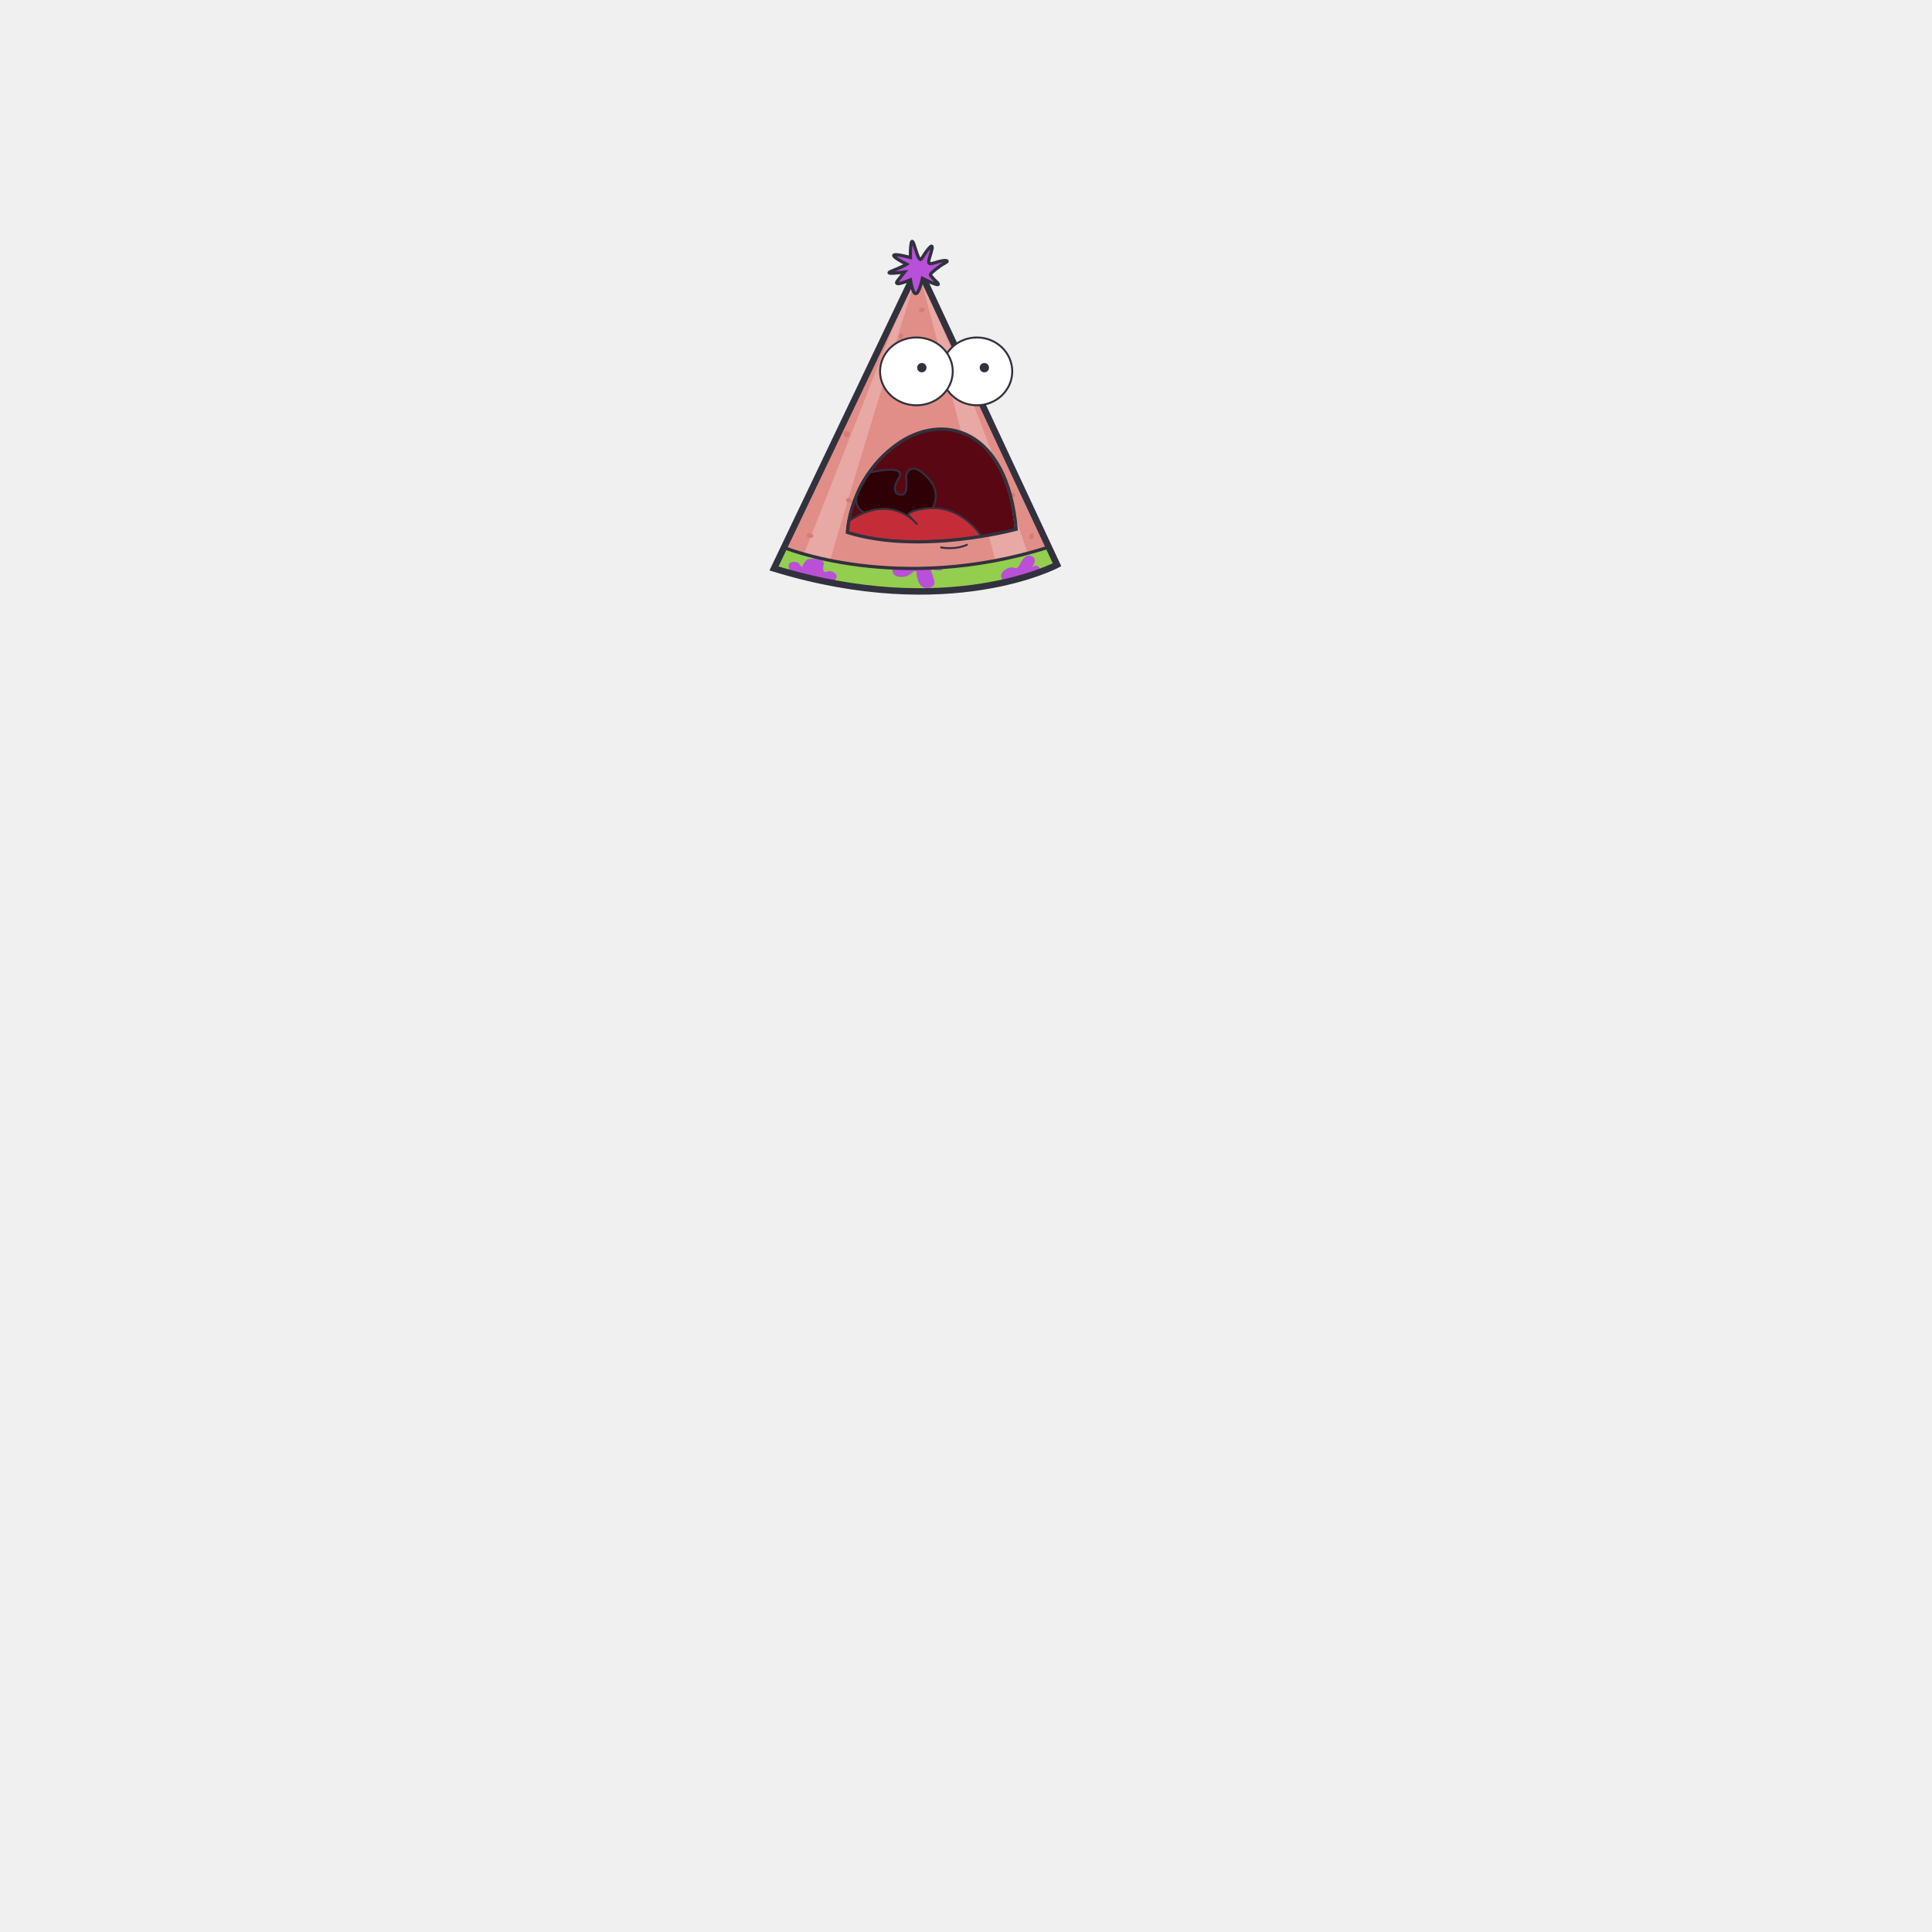
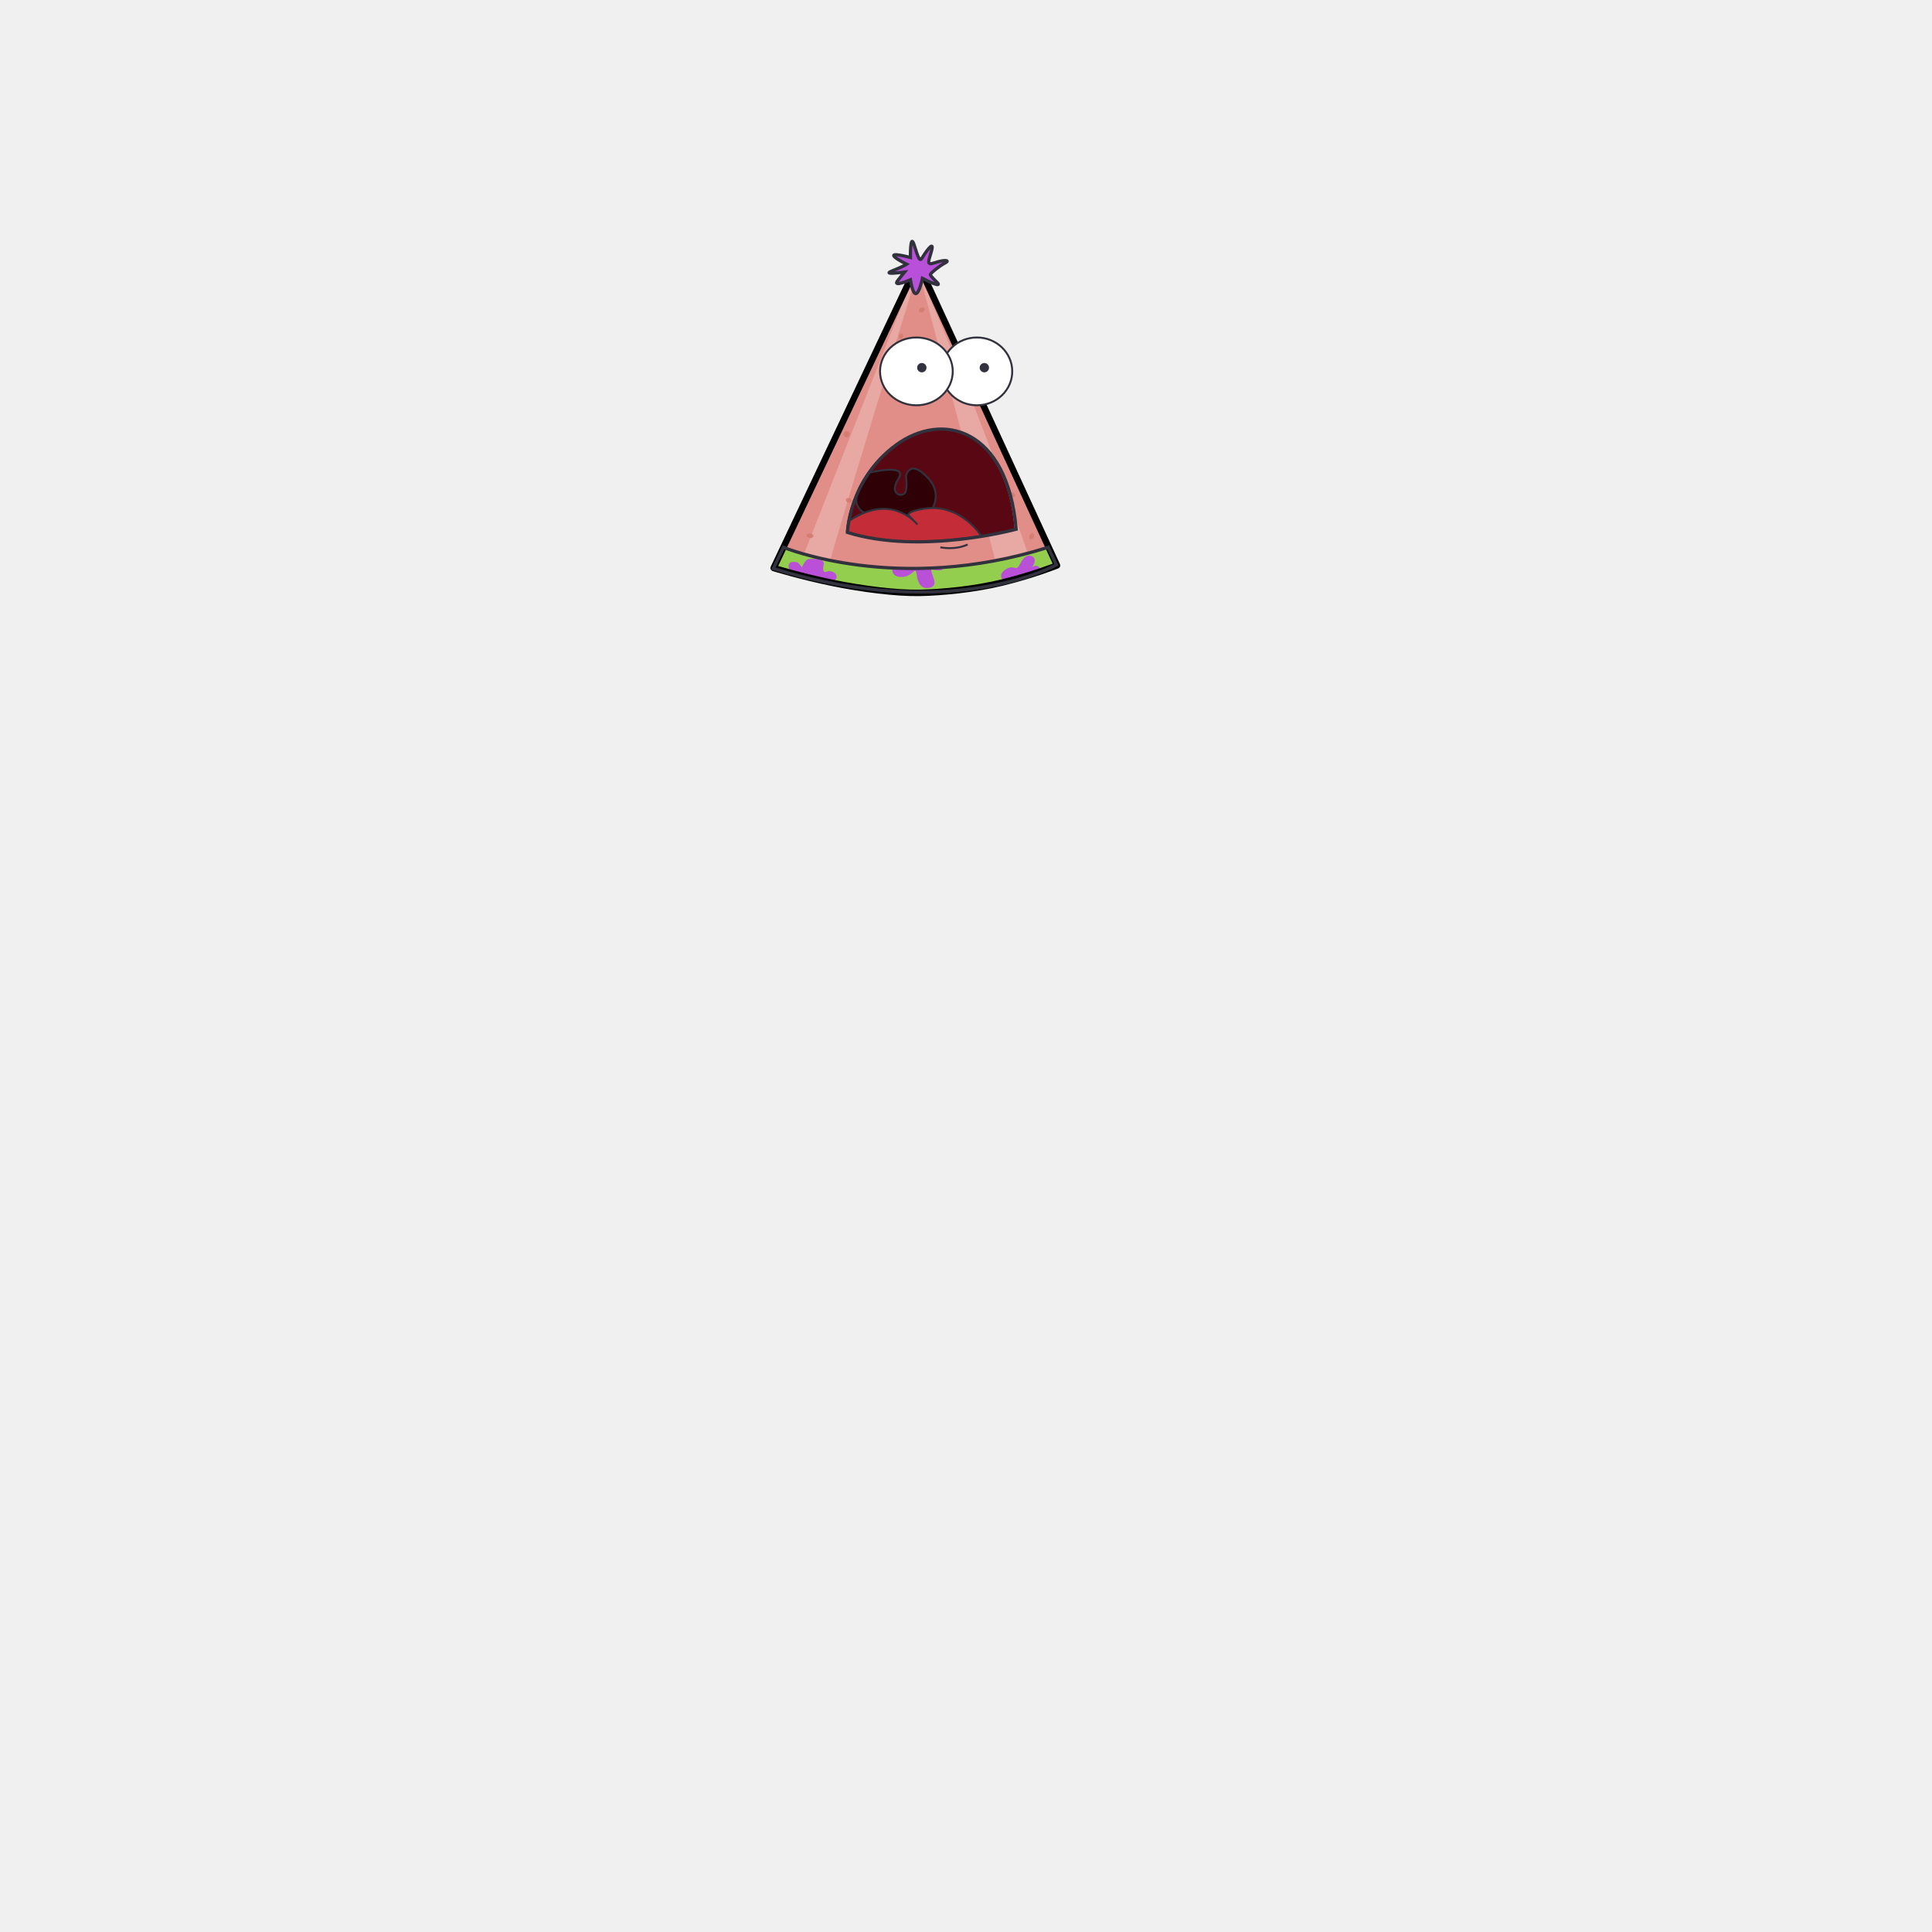
- <svg xmlns="http://www.w3.org/2000/svg" width="100%" height="100%" viewBox="0 0 3000 3000" version="1.1" xml:space="preserve" style="fill-rule:evenodd;clip-rule:evenodd;stroke-miterlimit:10;">
+ <svg xmlns="http://www.w3.org/2000/svg" width="100%" height="100%" viewBox="0 0 3000 3000" version="1.1" xml:space="preserve" style="fill-rule:evenodd;clip-rule:evenodd;stroke-linecap:round;stroke-linejoin:round;stroke-miterlimit:1.5;">
  <path d="M1201.83,879.694L1425.47,411.206L1641.36,873.965C1641.36,873.965 1474.19,963.182 1201.83,879.694Z" style="fill:rgb(225,142,136);fill-rule:nonzero;" />
  <path d="M1545.83,871.638L1429.17,430.501C1429.17,430.501 1506.45,596.436 1597.14,862.802L1545.83,871.638Z" style="fill:rgb(232,168,163);fill-rule:nonzero;" />
  <path d="M1289.08,871.637C1286.36,872.538 1416.74,448.253 1416.74,448.253L1416.74,432.483L1248.35,860.383L1289.08,871.637Z" style="fill:rgb(232,168,163);fill-rule:nonzero;" />
  <g transform="matrix(0.4139,-0.9103,0.9103,0.4139,221.863,1881.13)">
    <ellipse cx="1571.81" cy="768.269" rx="3.53" ry="4.75" style="fill:rgb(212,125,113);" />
  </g>
  <path d="M1212.7,850.541C1212.7,850.541 1389.98,924.463 1623.81,850.541L1636.51,877.752C1636.51,877.752 1474.98,969.009 1196.98,883.481L1212.7,850.541Z" style="fill:rgb(147,206,78);fill-rule:nonzero;" />
  <path d="M1385.59,882.451C1385.59,882.451 1382.9,896.466 1400.69,895.927C1418.48,895.388 1421.44,876.522 1423.6,893.232C1425.75,909.942 1433.03,911.29 1434.65,912.368C1436.26,913.446 1455.94,915.333 1450.01,898.892C1444.08,882.451 1445.97,883.26 1448.12,884.337C1450.28,885.415 1468.61,888.11 1462.41,880.834L1385.59,882.451Z" style="fill:rgb(186,80,215);fill-rule:nonzero;" />
  <path d="M1226.83,887.5C1226.83,887.5 1216.87,868.398 1238.68,873.282C1238.68,873.282 1244.5,879.166 1244.83,880.833C1245.17,882.5 1249.17,869.166 1255.5,868.166C1261.83,867.166 1281.17,867.499 1279.17,875.833C1277.17,884.167 1277.83,890.5 1284.5,887.5C1291.17,884.5 1306.5,892.5 1294.83,902.833L1226.83,887.5Z" style="fill:rgb(186,80,215);fill-rule:nonzero;" />
  <path d="M1558.5,902.5C1558.5,902.5 1547.5,892.5 1562.16,883.833C1576.83,875.166 1576.37,890.5 1584.77,874.167C1593.17,857.834 1602.52,863.003 1605.18,865.751C1607.83,868.499 1607.07,874.582 1603.12,879.874C1599.16,885.166 1612.21,869.257 1616.19,887.711L1558.5,902.5Z" style="fill:rgb(186,80,215);fill-rule:nonzero;" />
-   <path d="M1201.83,882.694L1425.47,414.206L1641.36,876.965C1641.36,876.965 1474.19,966.182 1201.83,882.694Z" style="fill:none;stroke:rgb(49,50,61);stroke-width:10px;" />
-   <path d="M1216.55,849.864C1216.55,849.864 1393.83,923.786 1627.66,849.864L1640.36,877.075C1640.36,877.075 1478.83,968.332 1200.83,882.804L1216.55,849.864Z" style="fill:none;stroke:rgb(49,50,61);stroke-width:5px;" />
-   <path d="M1413.67,399.807C1413.67,399.807 1413.19,360.14 1419.59,380.64C1426,401.14 1428.17,406.973 1432,400.307C1435.83,393.641 1450.83,371.807 1446.83,388.14C1442.83,404.473 1436.5,413.14 1451.67,407.973C1466.83,402.806 1476.17,403.973 1467.33,408.473C1458.5,412.973 1445.33,423.973 1444.67,426.14C1444,428.307 1456,439.307 1456,439.307C1456,439.307 1464.46,448.651 1432.31,432.229C1432.31,432.229 1421.98,483.974 1413.66,434.474C1413.66,434.474 1385,446.975 1394,435.641C1403,424.307 1404.5,422.474 1404.5,422.474C1404.5,422.474 1368.17,427.474 1385,420.807C1401.83,414.14 1407.83,410.307 1407.83,410.307C1407.83,410.307 1359,385.974 1413.67,399.807Z" style="fill:rgb(185,80,217);fill-rule:nonzero;stroke:rgb(49,50,61);stroke-width:5px;" />
+   <path d="M1201.33,882L1425.33,408.667L1641.33,878C1641.33,878 1604.26,892.878 1556,904.623C1512.69,915.163 1462.52,919.995 1428.05,920.618C1391.79,921.273 1339.08,914.624 1292.13,904.979C1243.55,894.999 1201.33,882 1201.33,882Z" style="fill:none;stroke:black;stroke-width:10px;" />
+   <path d="M1216.55,849.864C1216.55,849.864 1393.83,923.786 1627.66,849.864L1640.36,877.075C1640.36,877.075 1478.83,968.332 1200.83,882.804L1216.55,849.864Z" style="fill:none;stroke:rgb(49,50,61);stroke-width:5px;stroke-linecap:butt;stroke-linejoin:miter;stroke-miterlimit:10;" />
+   <path d="M1413.67,399.807C1413.67,399.807 1413.19,360.14 1419.59,380.64C1426,401.14 1428.17,406.973 1432,400.307C1435.83,393.641 1450.83,371.807 1446.83,388.14C1442.83,404.473 1436.5,413.14 1451.67,407.973C1466.83,402.806 1476.17,403.973 1467.33,408.473C1458.5,412.973 1445.33,423.973 1444.67,426.14C1444,428.307 1456,439.307 1456,439.307C1456,439.307 1464.46,448.651 1432.31,432.229C1432.31,432.229 1421.98,483.974 1413.66,434.474C1413.66,434.474 1385,446.975 1394,435.641C1403,424.307 1404.5,422.474 1404.5,422.474C1404.5,422.474 1368.17,427.474 1385,420.807C1401.83,414.14 1407.83,410.307 1407.83,410.307C1407.83,410.307 1359,385.974 1413.67,399.807Z" style="fill:rgb(185,80,217);fill-rule:nonzero;stroke:rgb(49,50,61);stroke-width:5px;stroke-linecap:butt;stroke-linejoin:miter;stroke-miterlimit:10;" />
  <g>
    <path d="M1313.58,826.775C1313.58,826.775 1316.08,744.775 1388.58,691.275C1461.08,637.775 1562.08,665.275 1575.58,821.775C1575.58,821.775 1427.58,862.275 1313.58,826.775Z" style="fill:rgb(89,7,19);fill-rule:nonzero;" />
-     <path d="M1349.2,734.159C1349.2,734.159 1410.5,718.857 1395.17,743.19C1379.83,767.523 1399.83,771.857 1404.83,765.857C1409.83,759.857 1406.83,738.857 1406.83,738.857C1406.83,738.857 1412.5,710.857 1441.83,743.19C1471.17,775.523 1435.5,814.856 1417.17,808.19C1398.83,801.524 1284.5,818.858 1349.2,734.159Z" style="fill:rgb(47,0,6);fill-rule:nonzero;stroke:rgb(49,50,61);stroke-width:3px;" />
-     <path d="M1424.58,814.436C1424.58,814.436 1418.86,807.218 1408.14,800.55C1390.28,789.436 1360.45,781.019 1318.16,808.936L1315.91,826.775C1315.91,826.775 1382.17,853.856 1523.91,832.436C1523.91,832.436 1492.24,781.436 1435.91,789.769C1435.91,789.769 1411.24,793.103 1410.24,799.436L1424.58,814.436Z" style="fill:rgb(196,45,56);fill-rule:nonzero;stroke:rgb(49,50,61);stroke-width:3px;" />
-     <path d="M1315.91,826.775C1315.91,826.775 1318.41,744.775 1390.91,691.275C1463.41,637.775 1564.41,665.275 1577.91,821.775C1577.91,821.775 1429.91,862.275 1315.91,826.775Z" style="fill:none;stroke:rgb(49,50,61);stroke-width:5px;" />
+     <path d="M1349.2,734.159C1349.2,734.159 1410.5,718.857 1395.17,743.19C1379.83,767.523 1399.83,771.857 1404.83,765.857C1409.83,759.857 1406.83,738.857 1406.83,738.857C1406.83,738.857 1412.5,710.857 1441.83,743.19C1471.17,775.523 1435.5,814.856 1417.17,808.19C1398.83,801.524 1284.5,818.858 1349.2,734.159Z" style="fill:rgb(47,0,6);fill-rule:nonzero;stroke:rgb(49,50,61);stroke-width:3px;stroke-linecap:butt;stroke-linejoin:miter;stroke-miterlimit:10;" />
+     <path d="M1424.58,814.436C1424.58,814.436 1418.86,807.218 1408.14,800.55C1390.28,789.436 1360.45,781.019 1318.16,808.936L1315.91,826.775C1315.91,826.775 1382.17,853.856 1523.91,832.436C1523.91,832.436 1492.24,781.436 1435.91,789.769C1435.91,789.769 1411.24,793.103 1410.24,799.436L1424.58,814.436Z" style="fill:rgb(196,45,56);fill-rule:nonzero;stroke:rgb(49,50,61);stroke-width:3px;stroke-linecap:butt;stroke-linejoin:miter;stroke-miterlimit:10;" />
+     <path d="M1315.91,826.775C1315.91,826.775 1318.41,744.775 1390.91,691.275C1463.41,637.775 1564.41,665.275 1577.91,821.775C1577.91,821.775 1429.91,862.275 1315.91,826.775Z" style="fill:none;stroke:rgb(49,50,61);stroke-width:5px;stroke-linecap:butt;stroke-linejoin:miter;stroke-miterlimit:10;" />
  </g>
-   <ellipse cx="1516.95" cy="576.681" rx="54.857" ry="52.643" style="fill:white;stroke:rgb(49,50,61);stroke-width:3px;" />
-   <ellipse cx="1422.98" cy="576.681" rx="56.441" ry="52.643" style="fill:white;stroke:rgb(49,50,61);stroke-width:3px;" />
-   <circle cx="1431.41" cy="570.924" r="5.757" style="fill:rgb(49,50,61);stroke:rgb(49,50,61);stroke-width:3px;" />
-   <circle cx="1528.5" cy="570.924" r="5.757" style="fill:rgb(49,50,61);stroke:rgb(49,50,61);stroke-width:3px;" />
+   <ellipse cx="1516.95" cy="576.681" rx="54.857" ry="52.643" style="fill:white;stroke:rgb(49,50,61);stroke-width:3px;stroke-linecap:butt;stroke-linejoin:miter;stroke-miterlimit:10;" />
+   <ellipse cx="1422.98" cy="576.681" rx="56.441" ry="52.643" style="fill:white;stroke:rgb(49,50,61);stroke-width:3px;stroke-linecap:butt;stroke-linejoin:miter;stroke-miterlimit:10;" />
+   <circle cx="1431.41" cy="570.924" r="5.757" style="fill:rgb(49,50,61);stroke:rgb(49,50,61);stroke-width:3px;stroke-linecap:butt;stroke-linejoin:miter;stroke-miterlimit:10;" />
+   <circle cx="1528.5" cy="570.924" r="5.757" style="fill:rgb(49,50,61);stroke:rgb(49,50,61);stroke-width:3px;stroke-linecap:butt;stroke-linejoin:miter;stroke-miterlimit:10;" />
  <g transform="matrix(-0.9119,-0.4104,0.4104,-0.9119,2720.76,2249.64)">
    <ellipse cx="1601.81" cy="832.827" rx="3.53" ry="4.75" style="fill:rgb(212,125,113);" />
  </g>
  <g transform="matrix(-0.5062,-0.8624,0.8624,-0.5062,1740.87,1959.45)">
    <ellipse cx="1431.41" cy="481.327" rx="3.53" ry="4.75" style="fill:rgb(212,125,113);" />
  </g>
  <g transform="matrix(0.9582,0.286,-0.286,0.9582,207.763,-378.361)">
    <ellipse cx="1399.09" cy="522.038" rx="3.157" ry="4.247" style="fill:rgb(212,125,113);" />
  </g>
  <g transform="matrix(-0.9119,-0.4104,0.4104,-0.9119,2236.89,1828.8)">
    <ellipse cx="1314.71" cy="674.338" rx="4.775" ry="4.75" style="fill:rgb(212,125,113);" />
  </g>
  <g transform="matrix(-0.3604,0.9328,-0.9328,-0.3604,2518.09,-172.508)">
    <ellipse cx="1318.19" cy="777.077" rx="3.53" ry="4.749" style="fill:rgb(212,125,113);" />
  </g>
  <g transform="matrix(0.1249,-0.9922,0.9922,0.1249,275.22,1975.82)">
    <ellipse cx="1257.7" cy="831.889" rx="3.53" ry="5.37" style="fill:rgb(212,125,113);" />
  </g>
-   <path d="M1460.17,849.864C1460.17,849.864 1482.83,854.831 1502.5,845.498" style="fill:none;stroke:rgb(49,50,61);stroke-width:3px;" />
-   <g transform="matrix(3.50667,0,0,3.98485,-1393.33,-2000)">
-     <rect x="397.338" y="501.901" width="855.513" height="752.852" style="fill:none;" />
+   <path d="M1460.17,849.864C1460.17,849.864 1482.83,854.831 1502.5,845.498" style="fill:none;stroke:rgb(49,50,61);stroke-width:3px;stroke-linecap:butt;stroke-linejoin:miter;stroke-miterlimit:10;" />
+   <g transform="matrix(5.13699,0,0,6.30252,-1513.7,-5995.8)">
+     <rect x="294.667" y="951.333" width="584" height="476" style="fill:none;" />
  </g>
</svg>
